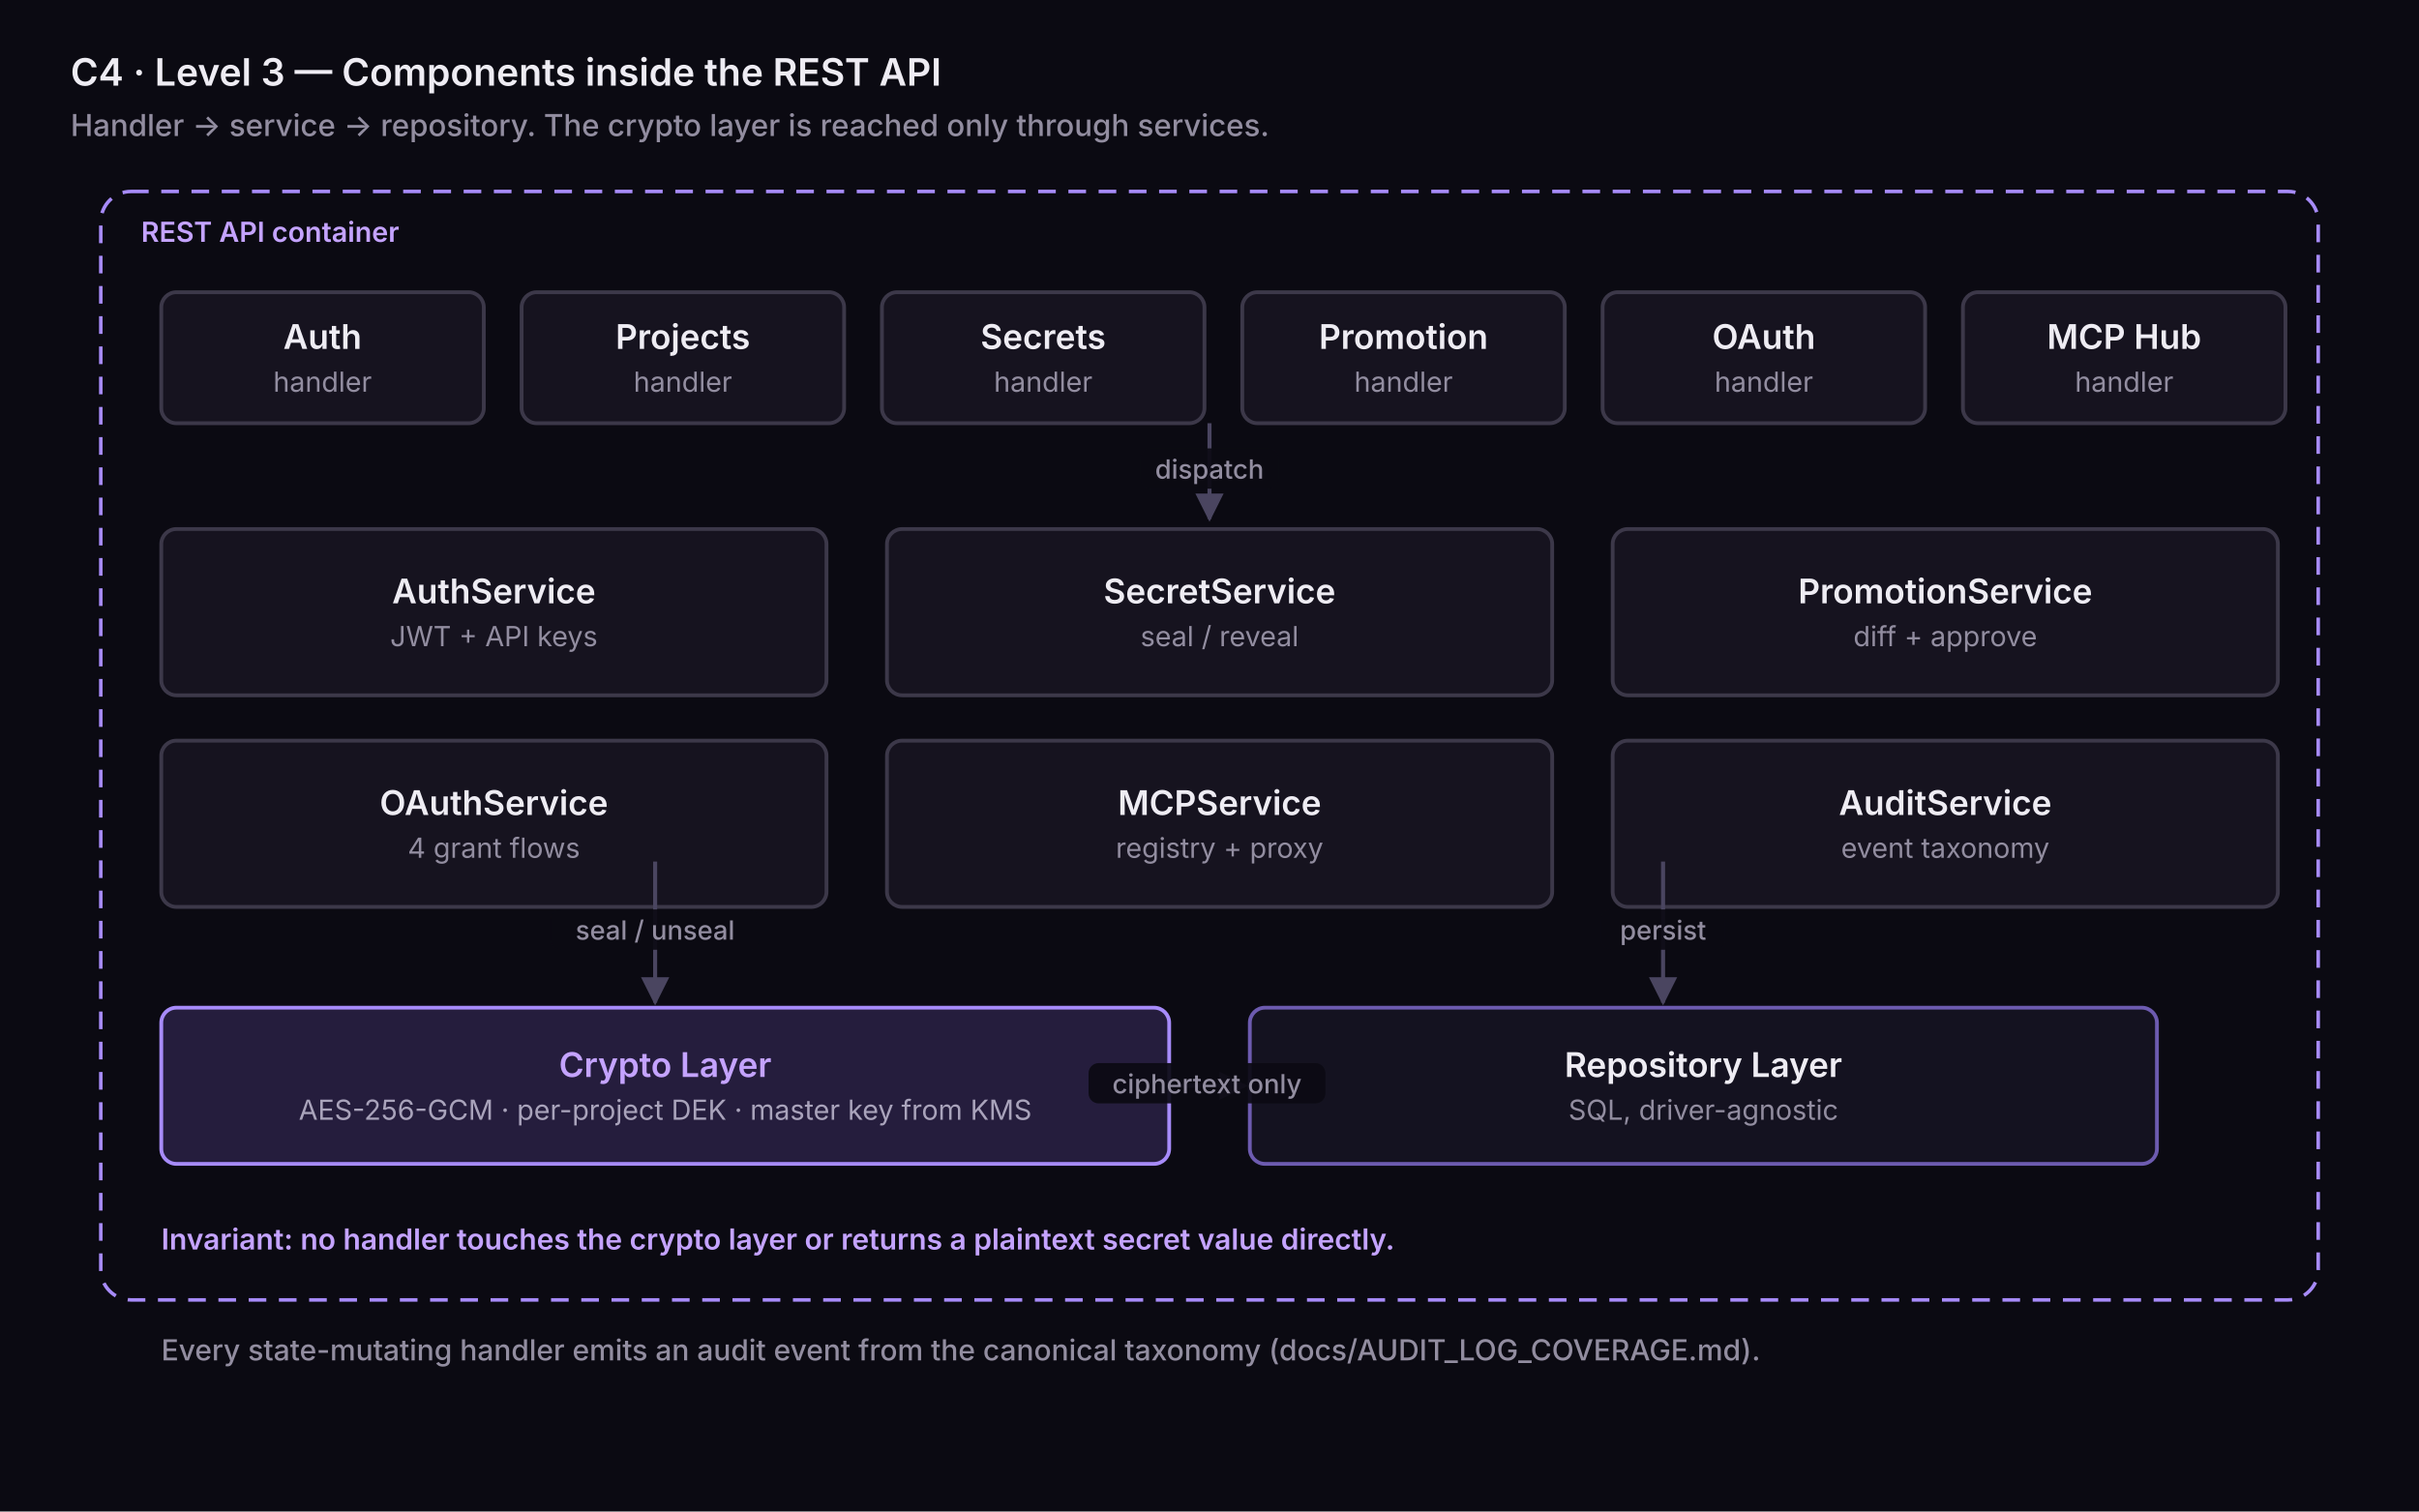
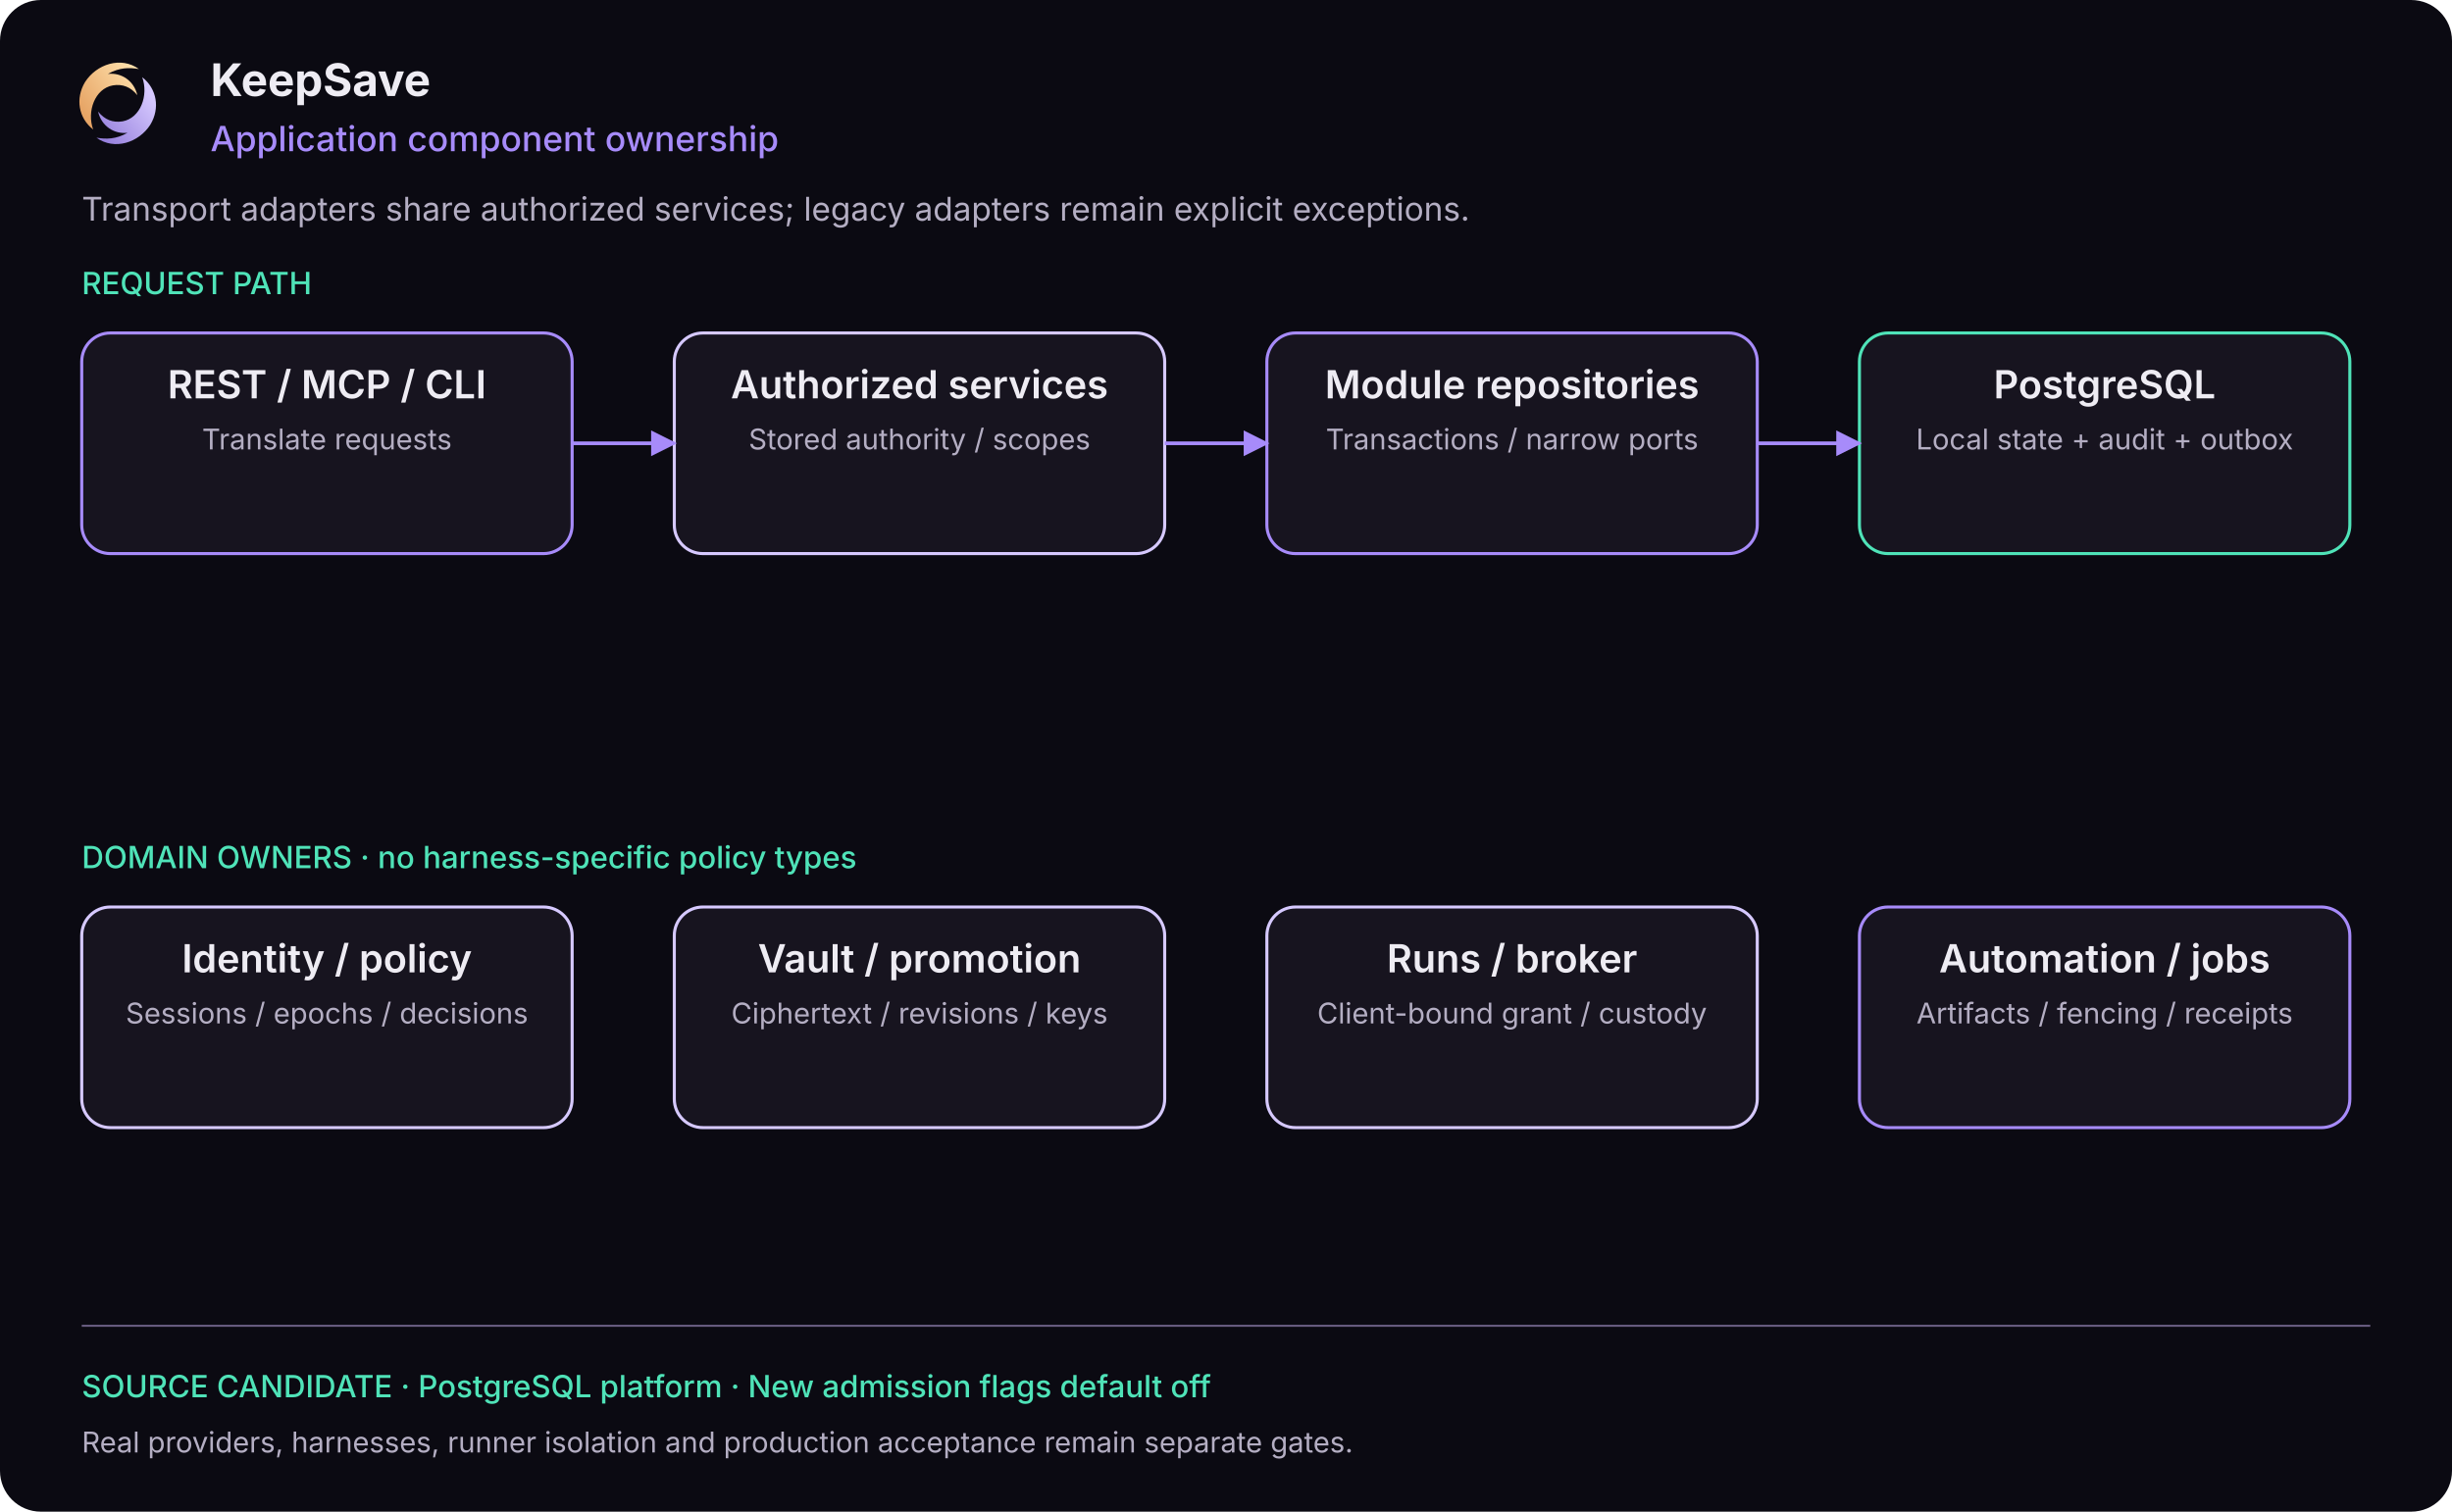
- <svg xmlns="http://www.w3.org/2000/svg" width="960" height="600" viewBox="0 0 960 600" role="img" aria-label="KeepSave — C4 Level 3: REST API components">
+ <svg xmlns="http://www.w3.org/2000/svg" width="1200" height="740" viewBox="0 0 1200 740" role="img" aria-labelledby="title desc">
  <defs>
-     <marker id="a" viewBox="0 0 10 10" refX="9" refY="5" markerWidth="7" markerHeight="7" orient="auto-start-reverse">
-       <path d="M0 0 L10 5 L0 10 z" fill="#4a4560" />
+     <marker id="arrow" viewBox="0 0 10 10" refX="9" refY="5" markerWidth="7" markerHeight="7" orient="auto-start-reverse">
+       <path d="M0 0L10 5L0 10Z" fill="#a78bfa" />
    </marker>
  </defs>
-   <rect width="960" height="600" fill="#0b0a12" />
-   <text x="28" y="34" font-family="Geist, Inter, ui-sans-serif, system-ui, sans-serif" font-size="15" font-weight="600" fill="#eeecf3" text-anchor="start">C4 · Level 3 — Components inside the REST API</text>
-   <text x="28" y="54" font-family="Geist, Inter, ui-sans-serif, system-ui, sans-serif" font-size="12" font-weight="500" fill="#928da0" text-anchor="start">Handler -&gt; service -&gt; repository. The crypto layer is reached only through services.</text>
-   <rect x="40" y="76" width="880" height="440" rx="12" fill="none" stroke="#a78bfa" stroke-width="1.4" stroke-dasharray="7 5" />
-   <text x="56" y="96" font-family="Geist, Inter, ui-sans-serif, system-ui, sans-serif" font-size="11" font-weight="600" fill="#c4a3ff" text-anchor="start">REST API container</text>
-   <rect x="64" y="116" width="128" height="52" rx="6" fill="#16131f" stroke="#3c3849" stroke-width="1.5" />
-   <text x="128.0" y="138.5" font-family="Geist, Inter, ui-sans-serif, system-ui, sans-serif" font-size="13.5" font-weight="600" fill="#eeecf3" text-anchor="middle">Auth</text>
-   <text x="128.0" y="155.5" font-family="Geist, Inter, ui-sans-serif, system-ui, sans-serif" font-size="11" font-weight="400" fill="#928da0" text-anchor="middle">handler</text>
-   <rect x="207" y="116" width="128" height="52" rx="6" fill="#16131f" stroke="#3c3849" stroke-width="1.5" />
-   <text x="271.0" y="138.5" font-family="Geist, Inter, ui-sans-serif, system-ui, sans-serif" font-size="13.5" font-weight="600" fill="#eeecf3" text-anchor="middle">Projects</text>
-   <text x="271.0" y="155.5" font-family="Geist, Inter, ui-sans-serif, system-ui, sans-serif" font-size="11" font-weight="400" fill="#928da0" text-anchor="middle">handler</text>
-   <rect x="350" y="116" width="128" height="52" rx="6" fill="#16131f" stroke="#3c3849" stroke-width="1.5" />
-   <text x="414.0" y="138.5" font-family="Geist, Inter, ui-sans-serif, system-ui, sans-serif" font-size="13.5" font-weight="600" fill="#eeecf3" text-anchor="middle">Secrets</text>
-   <text x="414.0" y="155.5" font-family="Geist, Inter, ui-sans-serif, system-ui, sans-serif" font-size="11" font-weight="400" fill="#928da0" text-anchor="middle">handler</text>
-   <rect x="493" y="116" width="128" height="52" rx="6" fill="#16131f" stroke="#3c3849" stroke-width="1.5" />
-   <text x="557.0" y="138.5" font-family="Geist, Inter, ui-sans-serif, system-ui, sans-serif" font-size="13.5" font-weight="600" fill="#eeecf3" text-anchor="middle">Promotion</text>
-   <text x="557.0" y="155.5" font-family="Geist, Inter, ui-sans-serif, system-ui, sans-serif" font-size="11" font-weight="400" fill="#928da0" text-anchor="middle">handler</text>
-   <rect x="636" y="116" width="128" height="52" rx="6" fill="#16131f" stroke="#3c3849" stroke-width="1.5" />
-   <text x="700.0" y="138.5" font-family="Geist, Inter, ui-sans-serif, system-ui, sans-serif" font-size="13.5" font-weight="600" fill="#eeecf3" text-anchor="middle">OAuth</text>
-   <text x="700.0" y="155.5" font-family="Geist, Inter, ui-sans-serif, system-ui, sans-serif" font-size="11" font-weight="400" fill="#928da0" text-anchor="middle">handler</text>
-   <rect x="779" y="116" width="128" height="52" rx="6" fill="#16131f" stroke="#3c3849" stroke-width="1.5" />
-   <text x="843.0" y="138.5" font-family="Geist, Inter, ui-sans-serif, system-ui, sans-serif" font-size="13.5" font-weight="600" fill="#eeecf3" text-anchor="middle">MCP Hub</text>
-   <text x="843.0" y="155.5" font-family="Geist, Inter, ui-sans-serif, system-ui, sans-serif" font-size="11" font-weight="400" fill="#928da0" text-anchor="middle">handler</text>
-   <rect x="64" y="210" width="264" height="66" rx="6" fill="#16131f" stroke="#3c3849" stroke-width="1.5" />
-   <text x="196.0" y="239.5" font-family="Geist, Inter, ui-sans-serif, system-ui, sans-serif" font-size="13.5" font-weight="600" fill="#eeecf3" text-anchor="middle">AuthService</text>
-   <text x="196.0" y="256.5" font-family="Geist, Inter, ui-sans-serif, system-ui, sans-serif" font-size="11" font-weight="400" fill="#928da0" text-anchor="middle">JWT + API keys</text>
-   <rect x="352" y="210" width="264" height="66" rx="6" fill="#16131f" stroke="#3c3849" stroke-width="1.5" />
-   <text x="484.0" y="239.5" font-family="Geist, Inter, ui-sans-serif, system-ui, sans-serif" font-size="13.5" font-weight="600" fill="#eeecf3" text-anchor="middle">SecretService</text>
-   <text x="484.0" y="256.5" font-family="Geist, Inter, ui-sans-serif, system-ui, sans-serif" font-size="11" font-weight="400" fill="#928da0" text-anchor="middle">seal / reveal</text>
-   <rect x="640" y="210" width="264" height="66" rx="6" fill="#16131f" stroke="#3c3849" stroke-width="1.5" />
-   <text x="772.0" y="239.5" font-family="Geist, Inter, ui-sans-serif, system-ui, sans-serif" font-size="13.5" font-weight="600" fill="#eeecf3" text-anchor="middle">PromotionService</text>
-   <text x="772.0" y="256.5" font-family="Geist, Inter, ui-sans-serif, system-ui, sans-serif" font-size="11" font-weight="400" fill="#928da0" text-anchor="middle">diff + approve</text>
-   <rect x="64" y="294" width="264" height="66" rx="6" fill="#16131f" stroke="#3c3849" stroke-width="1.5" />
-   <text x="196.0" y="323.5" font-family="Geist, Inter, ui-sans-serif, system-ui, sans-serif" font-size="13.5" font-weight="600" fill="#eeecf3" text-anchor="middle">OAuthService</text>
-   <text x="196.0" y="340.5" font-family="Geist, Inter, ui-sans-serif, system-ui, sans-serif" font-size="11" font-weight="400" fill="#928da0" text-anchor="middle">4 grant flows</text>
-   <rect x="352" y="294" width="264" height="66" rx="6" fill="#16131f" stroke="#3c3849" stroke-width="1.5" />
-   <text x="484.0" y="323.5" font-family="Geist, Inter, ui-sans-serif, system-ui, sans-serif" font-size="13.5" font-weight="600" fill="#eeecf3" text-anchor="middle">MCPService</text>
-   <text x="484.0" y="340.5" font-family="Geist, Inter, ui-sans-serif, system-ui, sans-serif" font-size="11" font-weight="400" fill="#928da0" text-anchor="middle">registry + proxy</text>
-   <rect x="640" y="294" width="264" height="66" rx="6" fill="#16131f" stroke="#3c3849" stroke-width="1.5" />
-   <text x="772.0" y="323.5" font-family="Geist, Inter, ui-sans-serif, system-ui, sans-serif" font-size="13.5" font-weight="600" fill="#eeecf3" text-anchor="middle">AuditService</text>
-   <text x="772.0" y="340.5" font-family="Geist, Inter, ui-sans-serif, system-ui, sans-serif" font-size="11" font-weight="400" fill="#928da0" text-anchor="middle">event taxonomy</text>
-   <rect x="64" y="400" width="400" height="62" rx="6" fill="#251d3d" stroke="#a78bfa" stroke-width="1.5" />
-   <text x="264.0" y="427.5" font-family="Geist, Inter, ui-sans-serif, system-ui, sans-serif" font-size="13.5" font-weight="600" fill="#c4a3ff" text-anchor="middle">Crypto Layer</text>
-   <text x="264.0" y="444.5" font-family="Geist, Inter, ui-sans-serif, system-ui, sans-serif" font-size="11" font-weight="400" fill="#a9a3bb" text-anchor="middle">AES-256-GCM · per-project DEK · master key from KMS</text>
-   <rect x="496" y="400" width="360" height="62" rx="6" fill="#141220" stroke="#6d5bb0" stroke-width="1.5" />
-   <text x="676.0" y="427.5" font-family="Geist, Inter, ui-sans-serif, system-ui, sans-serif" font-size="13.5" font-weight="600" fill="#eeecf3" text-anchor="middle">Repository Layer</text>
-   <text x="676.0" y="444.5" font-family="Geist, Inter, ui-sans-serif, system-ui, sans-serif" font-size="11" font-weight="400" fill="#928da0" text-anchor="middle">SQL, driver-agnostic</text>
-   <path d="M480 168 L480 206" fill="none" stroke="#4a4560" stroke-width="1.6" marker-end="url(#a)" />
-   <rect x="452.6" y="178.0" width="54.8" height="16" rx="4" fill="#0b0a12" opacity="0.92" />
-   <text x="480.0" y="190.0" font-family="Geist, Inter, ui-sans-serif, system-ui, sans-serif" font-size="10.5" font-weight="500" fill="#928da0" text-anchor="middle">dispatch</text>
-   <path d="M260 342 L260 398" fill="none" stroke="#4a4560" stroke-width="1.6" marker-end="url(#a)" />
-   <rect x="218.6" y="361.0" width="82.8" height="16" rx="4" fill="#0b0a12" opacity="0.92" />
-   <text x="260.0" y="373.0" font-family="Geist, Inter, ui-sans-serif, system-ui, sans-serif" font-size="10.5" font-weight="500" fill="#928da0" text-anchor="middle">seal / unseal</text>
-   <path d="M660 342 L660 398" fill="none" stroke="#4a4560" stroke-width="1.6" marker-end="url(#a)" />
-   <rect x="635.4" y="361.0" width="49.2" height="16" rx="4" fill="#0b0a12" opacity="0.92" />
-   <text x="660.0" y="373.0" font-family="Geist, Inter, ui-sans-serif, system-ui, sans-serif" font-size="10.5" font-weight="500" fill="#928da0" text-anchor="middle">persist</text>
-   <path d="M464 431 L494 431" fill="none" stroke="#4a4560" stroke-width="1.6" marker-end="url(#a)" />
-   <rect x="432.0" y="422.0" width="94.0" height="16" rx="4" fill="#0b0a12" opacity="0.92" />
-   <text x="479.0" y="434.0" font-family="Geist, Inter, ui-sans-serif, system-ui, sans-serif" font-size="10.5" font-weight="500" fill="#928da0" text-anchor="middle">ciphertext only</text>
-   <text x="64" y="496" font-family="Geist, Inter, ui-sans-serif, system-ui, sans-serif" font-size="11.5" font-weight="600" fill="#c4a3ff" text-anchor="start">Invariant: no handler touches the crypto layer or returns a plaintext secret value directly.</text>
-   <text x="64" y="540" font-family="Geist, Inter, ui-sans-serif, system-ui, sans-serif" font-size="11.5" font-weight="500" fill="#928da0" text-anchor="start">Every state-mutating handler emits an audit event from the canonical taxonomy (docs/AUDIT_LOG_COVERAGE.md).</text>
+   <rect width="1200" height="740" rx="20" fill="#0b0a12" />
+   <g transform="translate(32 25) scale(.8)">
+     <defs>
+       <linearGradient id="warm" x1="10" y1="35" x2="44" y2="12" gradientUnits="userSpaceOnUse">
+         <stop stop-color="#e7a566" />
+         <stop offset="1" stop-color="#ffe2ad" />
+       </linearGradient>
+       <linearGradient id="cool" x1="54" y1="29" x2="23" y2="54" gradientUnits="userSpaceOnUse">
+         <stop stop-color="#d6c9ff" />
+         <stop offset="1" stop-color="#9680dc" />
+       </linearGradient>
+     </defs>
+     <path d="M45 11C34 3 19 8 12 19C6 29 8 41 17 48C13 37 18 23 29 21C35 20 40 22 44 27C42 18 34 13 26 14C33 10 39 10 45 11Z" fill="url(#warm)" />
+     <path d="M19 53C30 61 45 56 52 45C58 35 56 23 47 16C51 27 46 41 35 43C29 44 24 42 20 37C22 46 30 51 38 50C31 54 25 54 19 53Z" fill="url(#cool)" />
+   </g>
+   <text x="103" y="47" fill="#eeecf3" font-family="Geist, Inter, ui-sans-serif, system-ui, sans-serif" font-size="22" font-weight="650" text-anchor="start">KeepSave</text>
+   <text x="103" y="74" fill="#a78bfa" font-family="Geist, Inter, ui-sans-serif, system-ui, sans-serif" font-size="17" font-weight="550" text-anchor="start">Application component ownership</text>
+   <text x="40" y="108" fill="#b4aec3" font-family="Geist, Inter, ui-sans-serif, system-ui, sans-serif" font-size="16" font-weight="400" text-anchor="start">Transport adapters share authorized services; legacy adapters remain explicit exceptions.</text>
+   <path d="M40 649H1160" stroke="#685c80" />
+   <text x="40" y="684" fill="#4fe3b8" font-family="Geist, Inter, ui-sans-serif, system-ui, sans-serif" font-size="15" font-weight="500" text-anchor="start">SOURCE CANDIDATE · PostgreSQL platform · New admission flags default off</text>
+   <text x="40" y="711" fill="#b4aec3" font-family="Geist, Inter, ui-sans-serif, system-ui, sans-serif" font-size="14" font-weight="400" text-anchor="start">Real providers, harnesses, runner isolation and production acceptance remain separate gates.</text>
+   <text x="40" y="144" fill="#4fe3b8" font-family="Geist, Inter, ui-sans-serif, system-ui, sans-serif" font-size="15" font-weight="550" text-anchor="start">REQUEST PATH</text>
+   <rect x="40" y="163" width="240" height="108" rx="14" fill="#17141f" stroke="#a78bfa" stroke-width="1.5" />
+   <text x="160.0" y="195" fill="#eeecf3" font-family="Geist, Inter, ui-sans-serif, system-ui, sans-serif" font-size="19" font-weight="600" text-anchor="middle">REST / MCP / CLI</text>
+   <text x="160.0" y="220" fill="#b4aec3" font-family="Geist, Inter, ui-sans-serif, system-ui, sans-serif" font-size="14" font-weight="400" text-anchor="middle">Translate requests</text>
+   <rect x="330" y="163" width="240" height="108" rx="14" fill="#17141f" stroke="#d6c9ff" stroke-width="1.5" />
+   <text x="450.0" y="195" fill="#eeecf3" font-family="Geist, Inter, ui-sans-serif, system-ui, sans-serif" font-size="19" font-weight="600" text-anchor="middle">Authorized services</text>
+   <text x="450.0" y="220" fill="#b4aec3" font-family="Geist, Inter, ui-sans-serif, system-ui, sans-serif" font-size="14" font-weight="400" text-anchor="middle">Stored authority / scopes</text>
+   <rect x="620" y="163" width="240" height="108" rx="14" fill="#17141f" stroke="#a78bfa" stroke-width="1.5" />
+   <text x="740.0" y="195" fill="#eeecf3" font-family="Geist, Inter, ui-sans-serif, system-ui, sans-serif" font-size="19" font-weight="600" text-anchor="middle">Module repositories</text>
+   <text x="740.0" y="220" fill="#b4aec3" font-family="Geist, Inter, ui-sans-serif, system-ui, sans-serif" font-size="14" font-weight="400" text-anchor="middle">Transactions / narrow ports</text>
+   <rect x="910" y="163" width="240" height="108" rx="14" fill="#17141f" stroke="#4fe3b8" stroke-width="1.5" />
+   <text x="1030.0" y="195" fill="#eeecf3" font-family="Geist, Inter, ui-sans-serif, system-ui, sans-serif" font-size="19" font-weight="600" text-anchor="middle">PostgreSQL</text>
+   <text x="1030.0" y="220" fill="#b4aec3" font-family="Geist, Inter, ui-sans-serif, system-ui, sans-serif" font-size="14" font-weight="400" text-anchor="middle">Local state + audit + outbox</text>
+   <path d="M280 217.0L330 217.0" fill="none" stroke="#a78bfa" stroke-width="1.8" marker-end="url(#arrow)" />
+   <path d="M570 217.0L620 217.0" fill="none" stroke="#a78bfa" stroke-width="1.8" marker-end="url(#arrow)" />
+   <path d="M860 217.0L910 217.0" fill="none" stroke="#a78bfa" stroke-width="1.8" marker-end="url(#arrow)" />
+   <text x="40" y="425" fill="#4fe3b8" font-family="Geist, Inter, ui-sans-serif, system-ui, sans-serif" font-size="15" font-weight="550" text-anchor="start">DOMAIN OWNERS · no harness-specific policy types</text>
+   <rect x="40" y="444" width="240" height="108" rx="14" fill="#17141f" stroke="#d6c9ff" stroke-width="1.5" />
+   <text x="160.0" y="476" fill="#eeecf3" font-family="Geist, Inter, ui-sans-serif, system-ui, sans-serif" font-size="19" font-weight="600" text-anchor="middle">Identity / policy</text>
+   <text x="160.0" y="501" fill="#b4aec3" font-family="Geist, Inter, ui-sans-serif, system-ui, sans-serif" font-size="14" font-weight="400" text-anchor="middle">Sessions / epochs / decisions</text>
+   <rect x="330" y="444" width="240" height="108" rx="14" fill="#17141f" stroke="#d6c9ff" stroke-width="1.5" />
+   <text x="450.0" y="476" fill="#eeecf3" font-family="Geist, Inter, ui-sans-serif, system-ui, sans-serif" font-size="19" font-weight="600" text-anchor="middle">Vault / promotion</text>
+   <text x="450.0" y="501" fill="#b4aec3" font-family="Geist, Inter, ui-sans-serif, system-ui, sans-serif" font-size="14" font-weight="400" text-anchor="middle">Ciphertext / revisions / keys</text>
+   <rect x="620" y="444" width="240" height="108" rx="14" fill="#17141f" stroke="#d6c9ff" stroke-width="1.5" />
+   <text x="740.0" y="476" fill="#eeecf3" font-family="Geist, Inter, ui-sans-serif, system-ui, sans-serif" font-size="19" font-weight="600" text-anchor="middle">Runs / broker</text>
+   <text x="740.0" y="501" fill="#b4aec3" font-family="Geist, Inter, ui-sans-serif, system-ui, sans-serif" font-size="14" font-weight="400" text-anchor="middle">Client-bound grant / custody</text>
+   <rect x="910" y="444" width="240" height="108" rx="14" fill="#17141f" stroke="#a78bfa" stroke-width="1.5" />
+   <text x="1030.0" y="476" fill="#eeecf3" font-family="Geist, Inter, ui-sans-serif, system-ui, sans-serif" font-size="19" font-weight="600" text-anchor="middle">Automation / jobs</text>
+   <text x="1030.0" y="501" fill="#b4aec3" font-family="Geist, Inter, ui-sans-serif, system-ui, sans-serif" font-size="14" font-weight="400" text-anchor="middle">Artifacts / fencing / receipts</text>
</svg>
